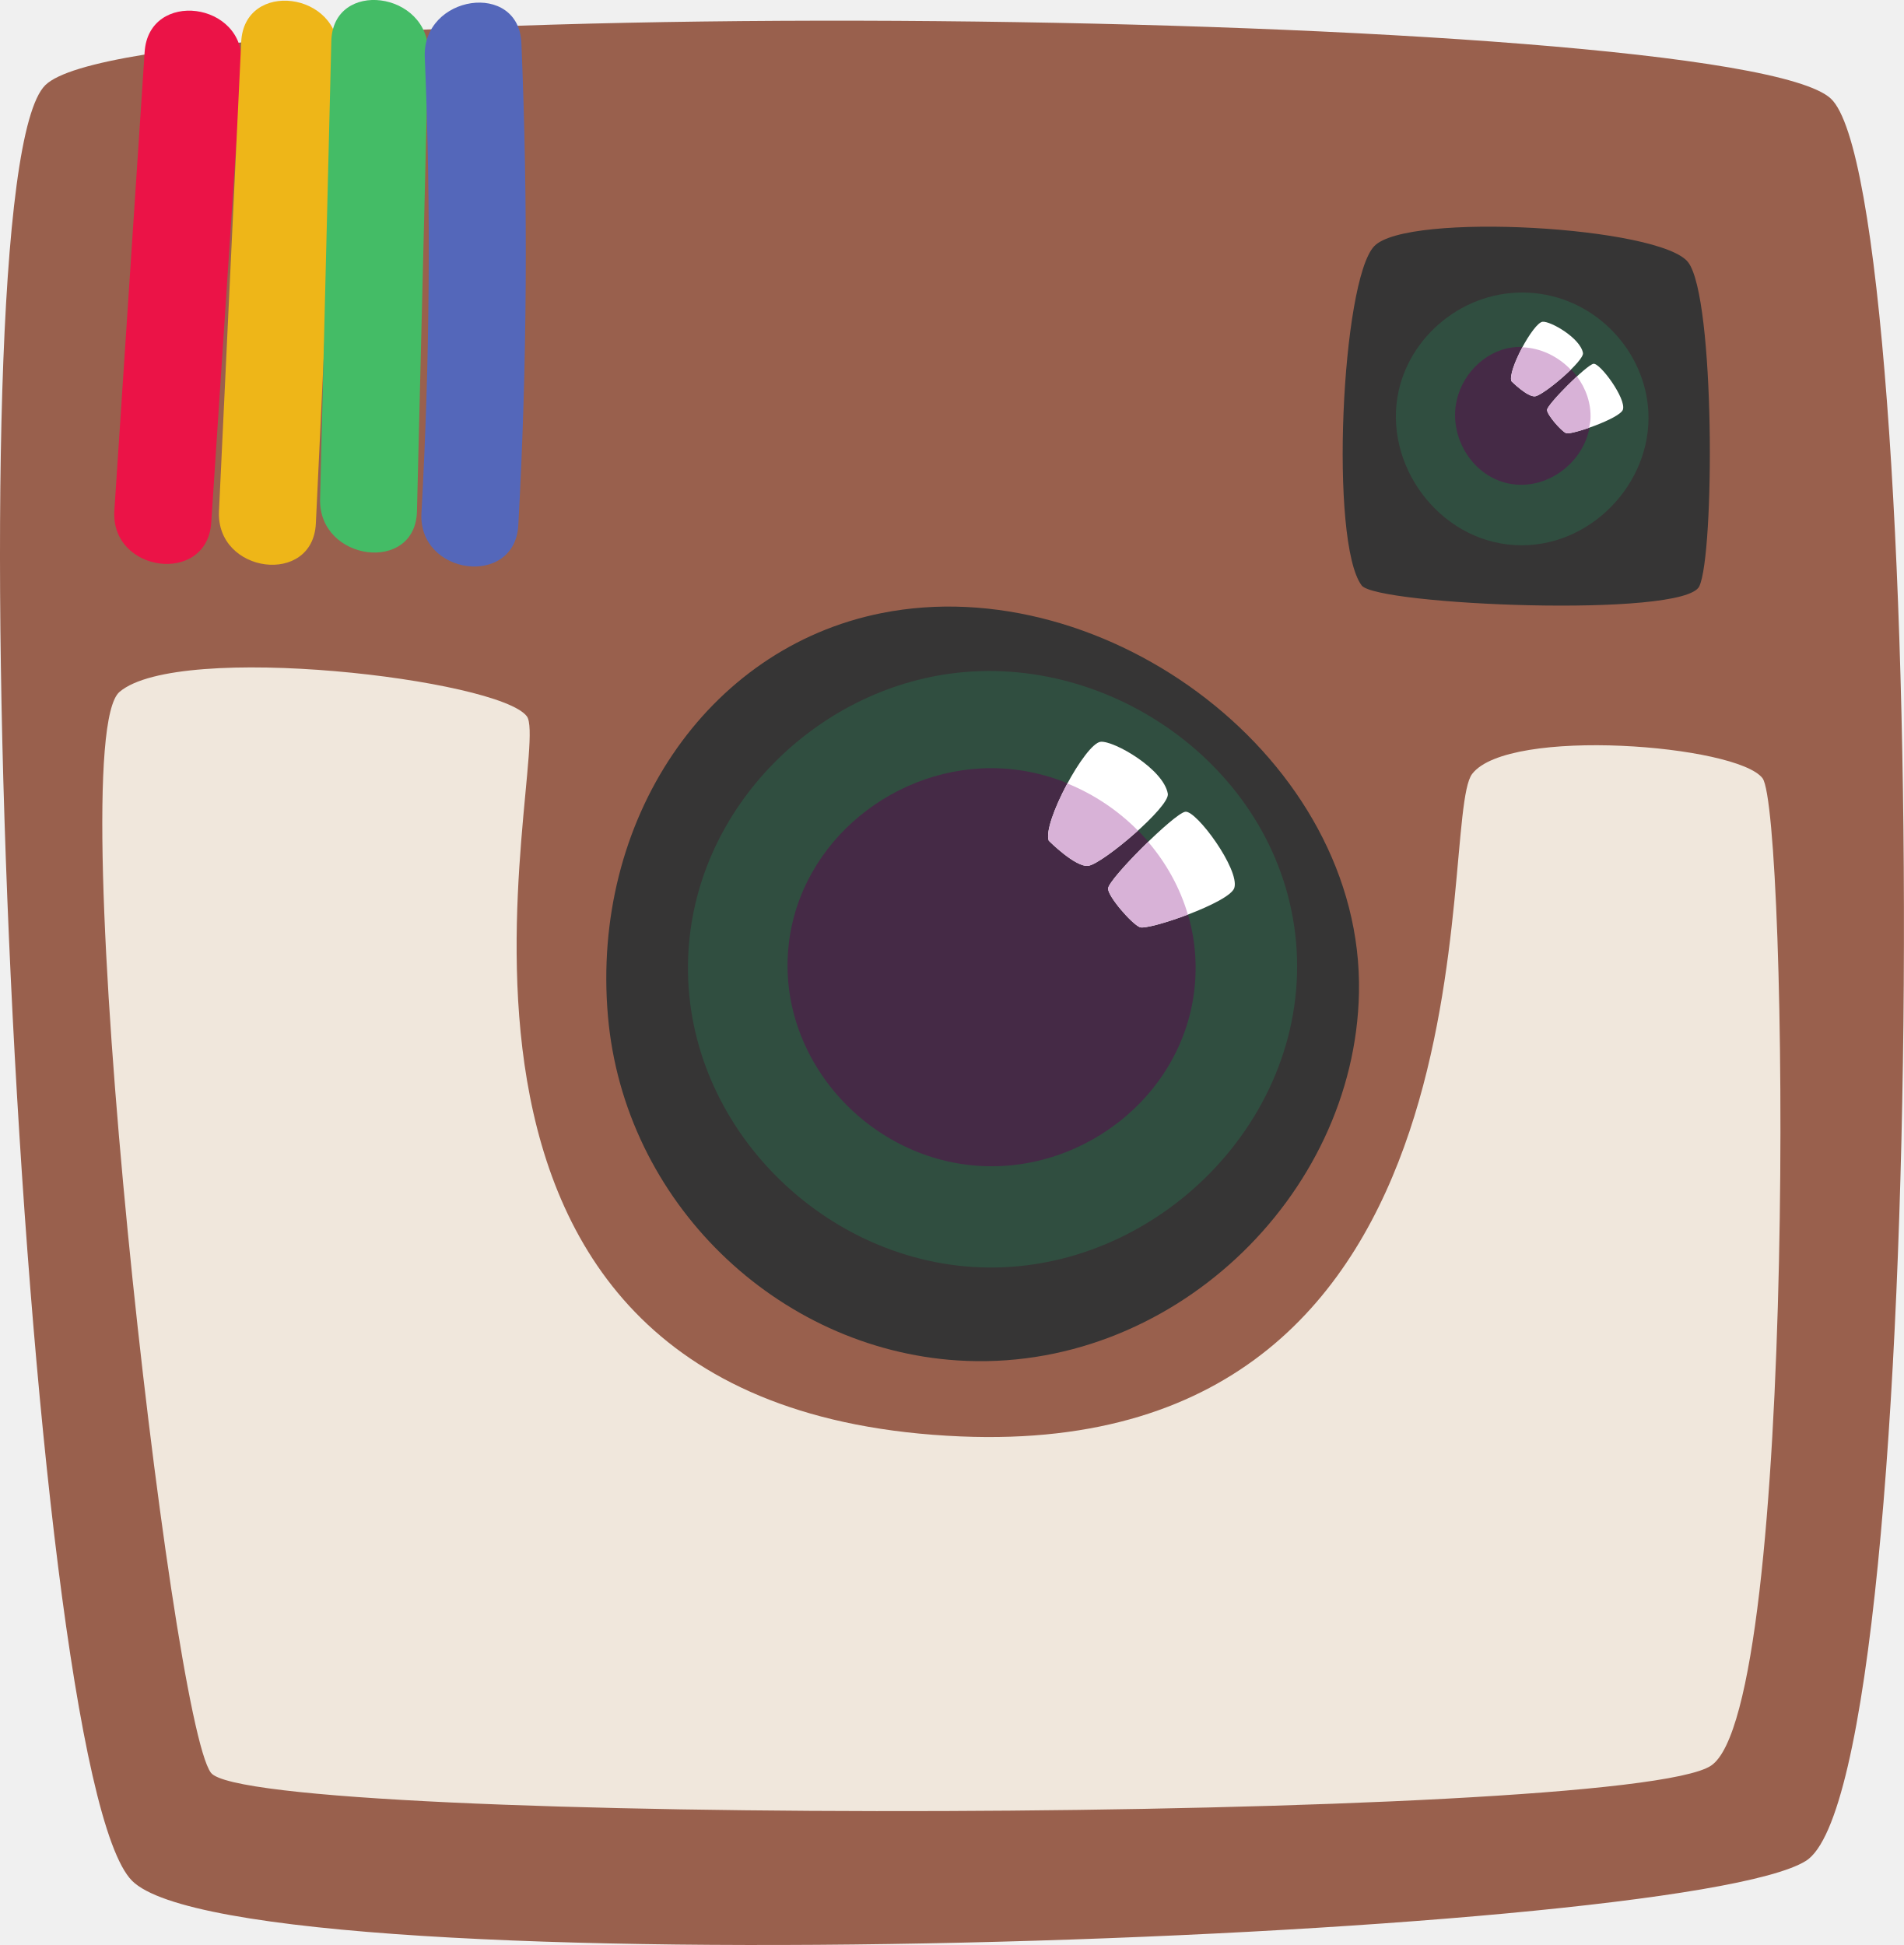
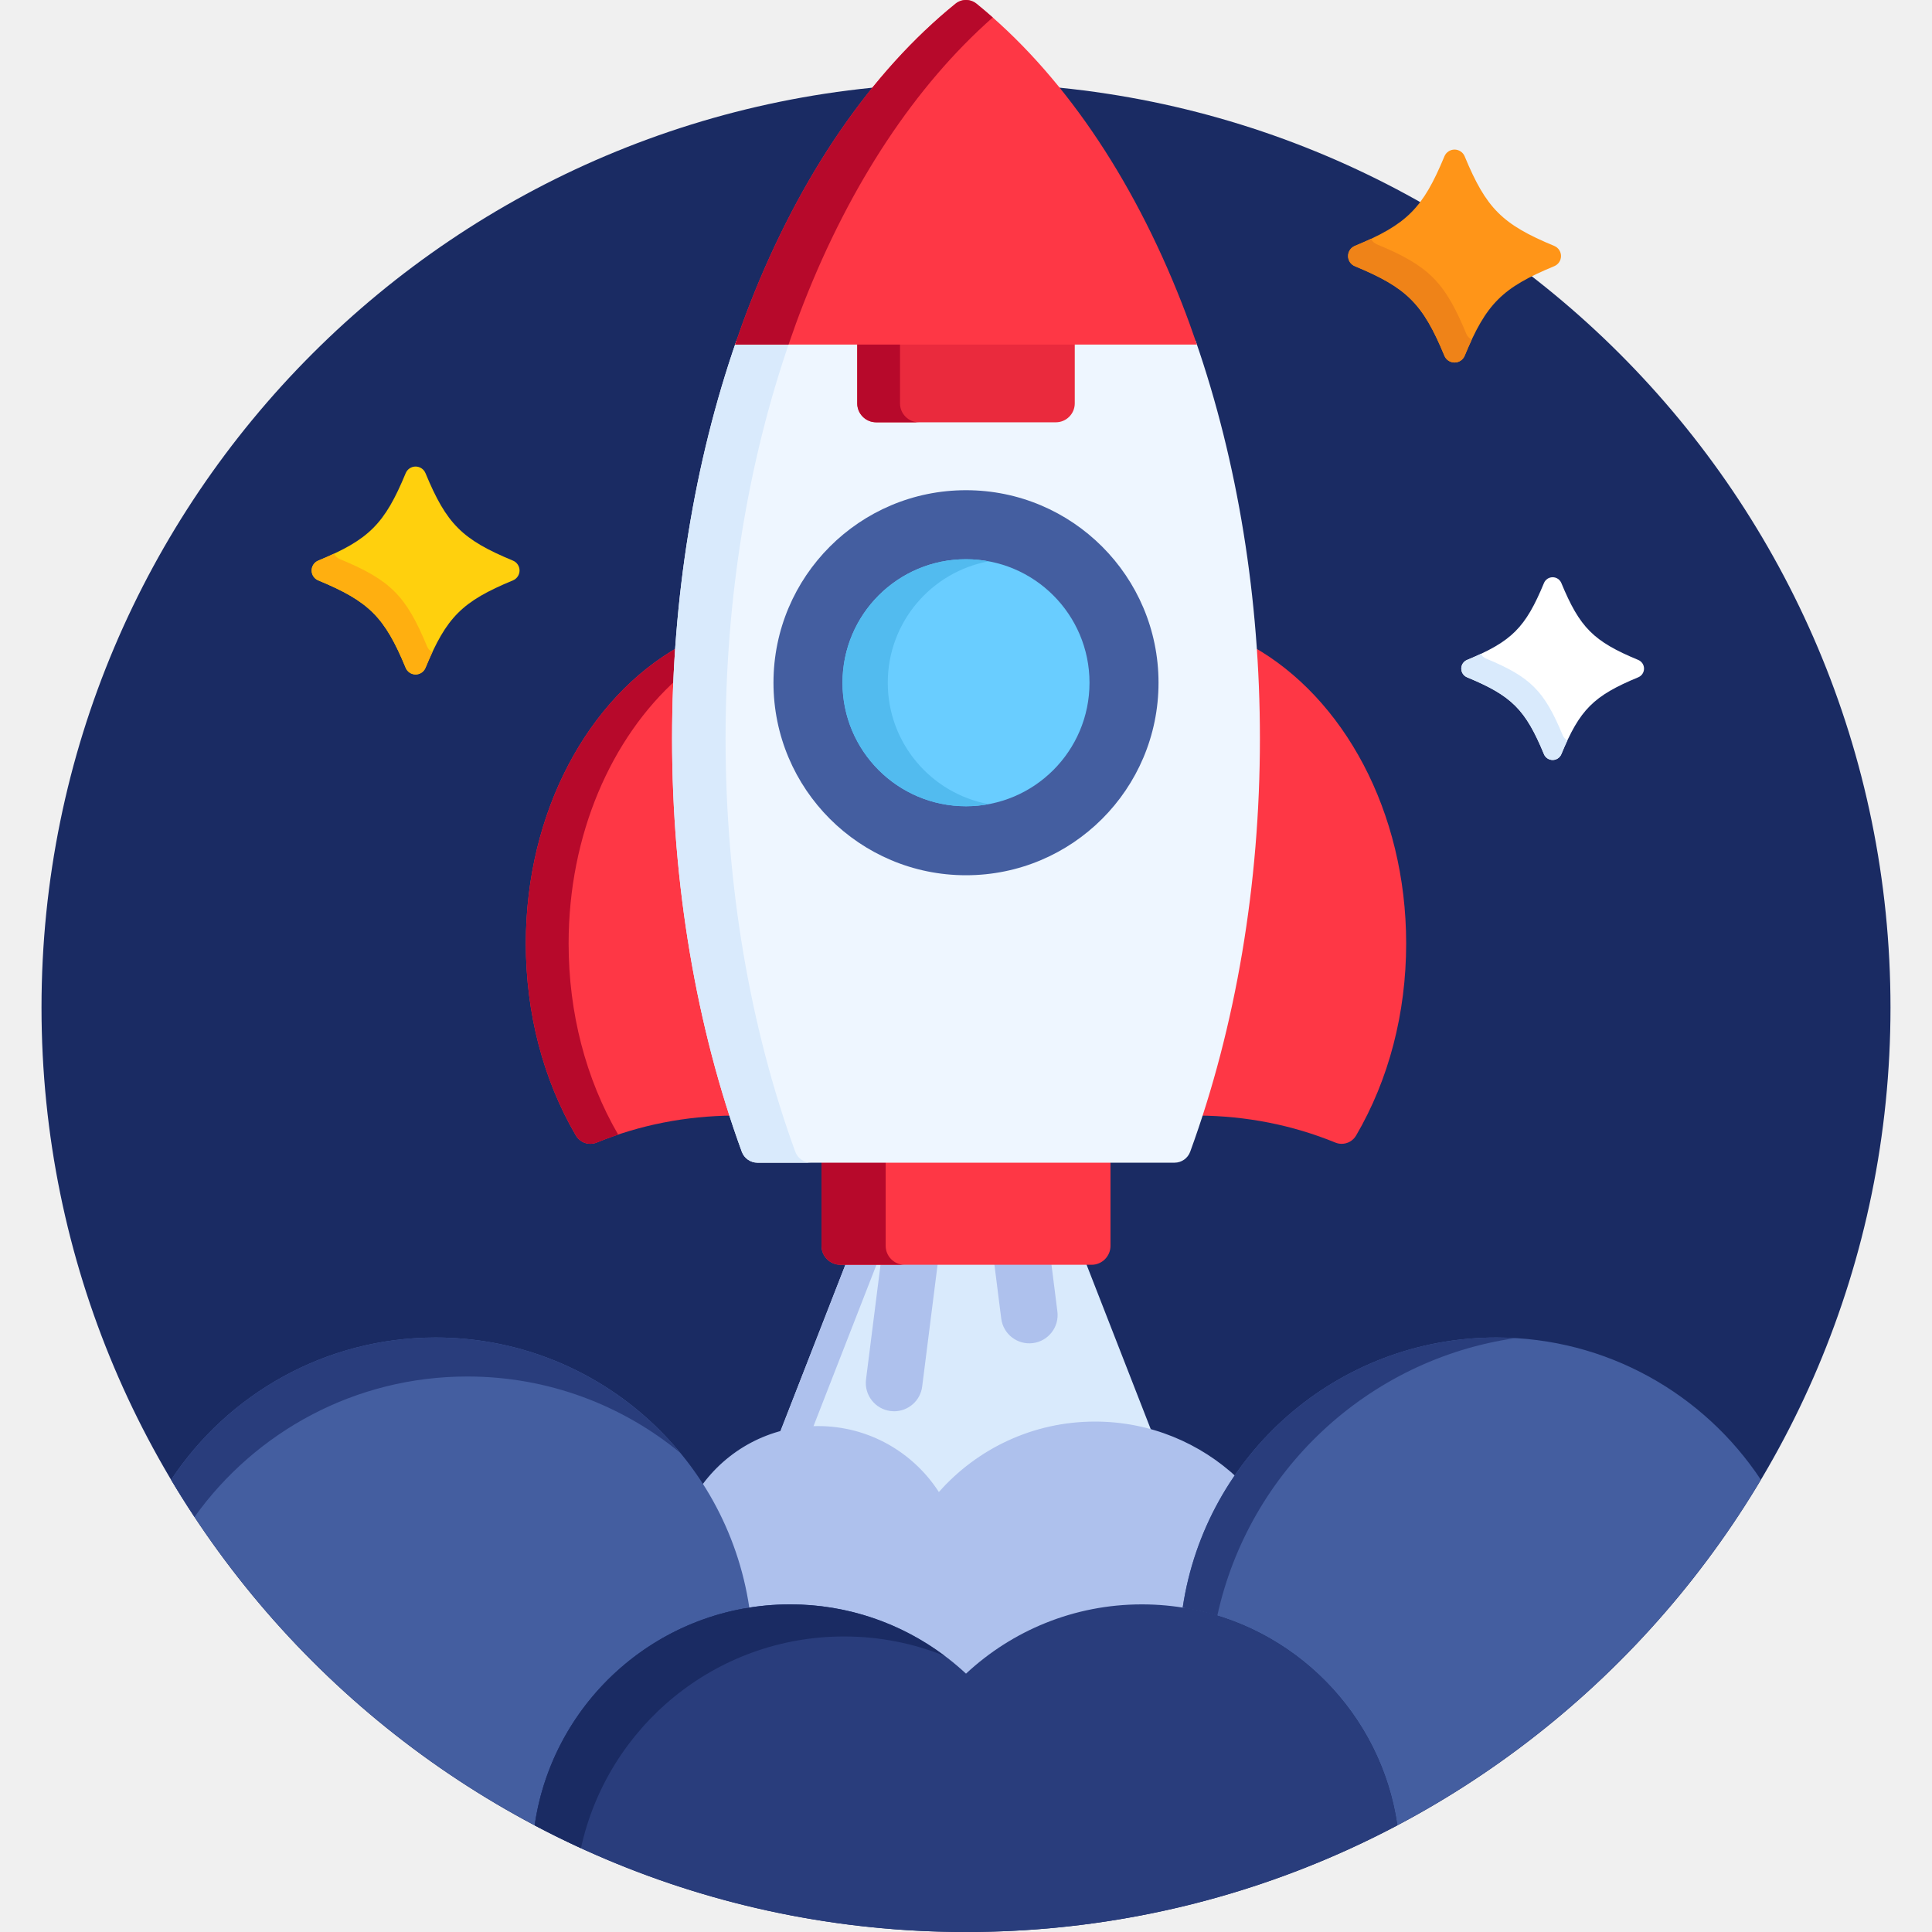
- <svg xmlns="http://www.w3.org/2000/svg" viewBox="0 0 507.213 518.213" height="518.213" width="507.213" xml:space="preserve" id="svg2" version="1.1">
-   <defs id="defs6">
-     <clipPath id="clipPath20" clipPathUnits="userSpaceOnUse">
-       <path id="path18" d="M 0,0 H 3804 V 3886.65 H 0 Z" />
-     </clipPath>
-   </defs>
-   <g transform="matrix(1.333333,0,0,-1.333333,0,518.2133)" id="g10">
-     <g transform="scale(0.1)" id="g12">
-       <g id="g14">
-         <g clip-path="url(#clipPath20)" id="g16">
-           <path id="path22" style="fill:#99604d;fill-opacity:1;fill-rule:nonzero;stroke:none" d="M 90.394,3716.32 C 284.328,3908.55 3458.78,3874.4 3657.9,3689.67 3857.01,3504.94 3864.24,328.262 3608.19,168.109 3352.14,7.961 484.773,-94.18 263.762,128.441 42.746,351.059 -103.539,3524.08 90.394,3716.32" />
-           <path id="path24" style="fill:#363535;fill-opacity:1;fill-rule:nonzero;stroke:none" d="m 1214.62,1856.59 c -33.63,389.23 195.84,734.67 546.17,804.76 449.1,89.86 963.75,-292.59 954.44,-758.57 -8.13,-407.48 -378.05,-762.17 -802.22,-734.66 -360.14,23.36 -666.23,316.2 -698.39,688.47" />
-           <path id="path26" style="fill:#f0e7dc;fill-opacity:1;fill-rule:nonzero;stroke:none" d="m 238.813,2504.03 c 118.796,101.32 757.929,25.31 813.787,-48.74 55.86,-74.04 -343.588,-1388.14 866.8,-1439.03 1100.82,-46.268 949.44,1229.23 1021.98,1323.87 72.55,94.64 529.46,58 580.13,-8.58 50.67,-66.58 71.27,-1857.749 -102.96,-1973.241 C 3244.32,242.82 502.648,236.852 421.453,344.18 340.262,451.512 120.016,2402.7 238.813,2504.03" />
-           <path id="path28" style="fill:#363535;fill-opacity:1;fill-rule:nonzero;stroke:none" d="m 2720.63,2716.7 c -64.62,86.28 -40.36,608.98 25.04,677.93 65.41,68.94 573.46,39.19 627.42,-32.34 53.97,-71.54 52.54,-583.43 22.1,-647.32 -30.43,-63.9 -645.07,-37.65 -674.56,1.73" />
-           <path id="path30" style="fill:#304e40;fill-opacity:1;fill-rule:nonzero;stroke:none" d="m 3066.42,3300.82 c 125.46,-12.65 220.54,-117.82 226.97,-236.29 7.84,-144.58 -118.17,-275.52 -266.36,-267.19 -153.04,8.6 -264.23,162.05 -232.73,307.21 25.8,118.94 142.4,209.36 272.12,196.27" />
-           <path id="path32" style="fill:#304e40;fill-opacity:1;fill-rule:nonzero;stroke:none" d="m 1896.35,2540.21 c 327,45.68 661.99,-195.31 693,-534.21 32.41,-354.14 -280.76,-666.04 -632.55,-651.78 -319.4,12.94 -593.45,291.62 -581.93,618 10.3,291.84 245.66,529.47 521.48,567.99" />
-           <path id="path34" style="fill:#452a46;fill-opacity:1;fill-rule:nonzero;stroke:none" d="m 1575.66,1997.48 c 22.55,209.88 216.67,362.92 422.54,353.72 214.47,-9.59 401.14,-193.47 390.21,-417.27 -10.98,-224.8 -216.56,-392.25 -435.16,-376.83 -222.94,15.73 -401.53,217.56 -377.59,440.38" />
-           <path id="path36" style="fill:#452a46;fill-opacity:1;fill-rule:nonzero;stroke:none" d="m 3021.52,3192.33 c 78.62,10.82 160.56,-59 156.24,-143.71 -4.08,-80.11 -83.82,-144.39 -163.15,-128.26 -70.65,14.36 -116.53,87.54 -105.83,157.15 8.85,57.59 55.54,106.94 112.74,114.82" />
-           <path id="path38" style="fill:#ffffff;fill-opacity:1;fill-rule:nonzero;stroke:none" d="m 2277.41,2033.82 c 16.39,-6.87 179.79,49.08 188.8,78.59 11.15,36.5 -75.81,155.32 -97.93,152.13 -22.12,-3.2 -154.69,-135.68 -154.34,-153.68 0.31,-16.37 47.08,-70.17 63.47,-77.04 z m -182,172.83 c -13.27,35.03 73.02,195.03 103.85,197.7 26.61,2.3 125.36,-54.26 134.06,-103.81 4.54,-25.91 -130.16,-139.91 -158.82,-144.05 -25.43,-3.68 -79.09,50.16 -79.09,50.16" />
-           <path id="path40" style="fill:#ffffff;fill-opacity:1;fill-rule:nonzero;stroke:none" d="m 3129.18,3020.98 c 9.84,-4.13 108.04,29.5 113.45,47.23 6.7,21.94 -45.55,93.34 -58.85,91.43 -13.29,-1.93 -92.96,-81.54 -92.75,-92.35 0.19,-9.85 28.3,-42.18 38.15,-46.31 z m -109.38,103.87 c -7.98,21.05 43.88,117.2 62.41,118.81 15.99,1.38 75.33,-32.61 80.56,-62.39 2.73,-15.57 -78.22,-84.08 -95.44,-86.57 -15.28,-2.2 -47.53,30.15 -47.53,30.15" />
-           <path id="path42" style="fill:#d8b2d7;fill-opacity:1;fill-rule:nonzero;stroke:none" d="m 2294.01,2204.37 c -39.9,-38.72 -80.26,-83.56 -80.07,-93.5 0.31,-16.38 47.08,-70.18 63.47,-77.05 8.12,-3.41 52.34,8.63 95.97,25.21 -15.84,54.03 -43.45,103.19 -79.37,145.34" />
-           <path id="path44" style="fill:#d8b2d7;fill-opacity:1;fill-rule:nonzero;stroke:none" d="m 2174.5,2156.49 c 15.29,2.21 60.71,35.71 99.12,70.41 -39.87,40.41 -88.02,72.51 -140.96,94.11 -24.65,-45.62 -44.05,-96.4 -37.25,-114.36 0,0 53.66,-53.83 79.09,-50.16" />
-           <path id="path46" style="fill:#d8b2d7;fill-opacity:1;fill-rule:nonzero;stroke:none" d="m 3138.46,3147.85 c -25.6,26.71 -60.48,43.6 -96.78,44.75 -14.57,-27.17 -25.92,-57.08 -21.88,-67.75 0,0 32.25,-32.35 47.53,-30.15 10.79,1.56 46.56,29.02 71.13,53.15" />
-           <path id="path48" style="fill:#d8b2d7;fill-opacity:1;fill-rule:nonzero;stroke:none" d="m 3177.76,3048.62 c 1.63,31.87 -8.98,61.62 -27.02,85.77 -27.04,-24.9 -59.84,-60.15 -59.71,-67.1 0.19,-9.85 28.3,-42.18 38.15,-46.31 4.13,-1.73 23.91,3.34 45.76,10.93 1.04,5.55 2.53,10.97 2.82,16.71" />
-           <path id="path50" style="fill:#eb1347;fill-opacity:1;fill-rule:nonzero;stroke:none" d="m 288.984,3782.77 c -20.16,-305.36 -40.32,-610.73 -60.476,-916.1 -8.246,-124.89 185.281,-149.81 193.558,-24.43 20.157,305.36 40.317,610.73 60.473,916.1 8.242,124.89 -185.281,149.81 -193.555,24.43" />
-           <path id="path52" style="fill:#eeb618;fill-opacity:1;fill-rule:nonzero;stroke:none" d="m 481.918,3802.74 c -14.797,-312.58 -29.594,-625.17 -44.391,-937.75 -5.906,-124.76 187.618,-149.88 193.559,-24.43 14.797,312.58 29.598,625.16 44.391,937.74 5.91,124.77 -187.618,149.88 -193.559,24.44" />
-           <path id="path54" style="fill:#44bc66;fill-opacity:1;fill-rule:nonzero;stroke:none" d="m 661.977,3804.23 c -7.481,-304.98 -14.957,-609.95 -22.434,-914.93 -3.055,-124.49 190.48,-149.84 193.559,-24.43 7.476,304.98 14.953,609.95 22.433,914.93 3.055,124.49 -190.48,149.84 -193.558,24.43" />
-           <path id="path56" style="fill:#5467ba;fill-opacity:1;fill-rule:nonzero;stroke:none" d="m 848.719,3772.61 c 12.621,-304.02 10.109,-607.32 -6.672,-911.1 -6.899,-124.83 186.623,-149.86 193.553,-24.43 17.74,321.13 19.5,642.08 6.16,963.41 -5.2,125.29 -198.205,96.51 -193.041,-27.88" />
-         </g>
-       </g>
-     </g>
+ <svg xmlns="http://www.w3.org/2000/svg" version="1.1" id="Capa_1" x="0px" y="0px" viewBox="0 0 512 512" style="enable-background:new 0 0 512 512;" xml:space="preserve">
+   <circle style="fill:#1A2B63;" cx="256" cy="267" r="245" />
+   <path style="fill:#D9EAFC;" d="M216.796,378.925c12.65,0,24.304,6.362,31.175,17.02c0.169,0.263,0.453,0.432,0.765,0.455  c0.025,0.002,0.051,0.003,0.076,0.003c0.286,0,0.559-0.122,0.749-0.338c10.3-11.651,25.108-18.333,40.627-18.333  c5.288,0,10.396,0.774,15.231,2.193l-17.846-45.745h-63.146l-18.041,46.244C209.691,379.454,213.182,378.925,216.796,378.925z" />
+   <g>
+     <path style="fill:#AEC1ED;" d="M232.659,334.179h-8.232l-18.041,46.244c2.808-0.823,5.756-1.306,8.794-1.44L232.659,334.179z" />
+     <path style="fill:#AEC1ED;" d="M197.586,426.192c0.04,0.264,0.183,0.501,0.398,0.659c0.172,0.127,0.38,0.194,0.591,0.194   c0.052,0,0.105-0.004,0.157-0.012c3.57-0.568,7.155-0.856,10.655-0.856c17.099,0,33.41,6.425,45.931,18.091   c0.192,0.179,0.437,0.268,0.682,0.268c0.245,0,0.49-0.089,0.682-0.268c12.52-11.666,28.832-18.091,45.931-18.091   c3.499,0,7.085,0.288,10.655,0.856c0.053,0.008,0.105,0.012,0.157,0.012c0.211,0,0.419-0.067,0.591-0.194   c0.215-0.158,0.358-0.395,0.398-0.659c1.848-12.438,6.529-24.218,13.552-34.499c-9.878-9.272-23.159-14.962-37.778-14.962   c-16.477,0-31.259,7.226-41.376,18.671c-6.776-10.511-18.578-17.478-32.015-17.478c-12.889,0-24.273,6.411-31.162,16.212   C191.765,403.825,195.883,414.727,197.586,426.192z" />
  </g>
+   <path style="fill:#445EA0;" d="M198.576,426.045c-6.018-40.51-40.935-71.591-83.119-71.591c-29.285,0-55.061,14.984-70.105,37.697  c23.034,38.687,56.425,70.475,96.344,91.571C145.965,454.156,169.144,430.721,198.576,426.045z" />
+   <path style="fill:#293D7C;" d="M123.849,364.787c21.432,0,41.078,7.602,56.425,20.237c-15.413-18.665-38.719-30.57-64.817-30.57  c-29.285,0-55.061,14.984-70.105,37.697c1.987,3.337,4.057,6.62,6.196,9.852C67.667,379.477,94.036,364.787,123.849,364.787z" />
+   <path style="fill:#445EA0;" d="M396.543,354.454c-42.184,0-77.101,31.082-83.119,71.591c29.432,4.676,52.611,28.111,56.88,57.677  c39.918-21.096,73.31-52.885,96.344-91.571C451.604,369.438,425.828,354.454,396.543,354.454z" />
+   <g>
+     <path style="fill:#293D7C;" d="M401.627,354.61c-1.682-0.1-3.376-0.156-5.084-0.156c-42.184,0-77.101,31.082-83.119,71.591   c3.136,0.498,6.196,1.222,9.174,2.131C330.96,389.897,362.404,360.256,401.627,354.61z" />
+     <path style="fill:#293D7C;" d="M302.612,425.177c-18.016,0-34.395,6.976-46.612,18.359c-12.217-11.384-28.596-18.359-46.612-18.359   c-34.435,0-62.92,25.446-67.695,58.558C175.821,501.772,214.713,512,256,512s80.179-10.228,114.307-28.265   C365.532,450.623,337.047,425.177,302.612,425.177z" />
+   </g>
+   <path style="fill:#1A2B63;" d="M223.686,433.681c9.435,0,18.439,1.835,26.68,5.162c-11.423-8.569-25.6-13.666-40.979-13.666  c-34.435,0-62.92,25.446-67.695,58.558c4.023,2.126,8.114,4.14,12.265,6.044C160.964,457.704,189.508,433.681,223.686,433.681z" />
+   <g>
+     <path style="fill:#AEC1ED;" d="M278.528,334.179h-15.119l1.929,15.261c0.519,4.11,4.277,7.017,8.381,6.5   c4.109-0.52,7.02-4.272,6.5-8.381L278.528,334.179z" />
+     <path style="fill:#AEC1ED;" d="M233.472,334.179l-3.966,31.38c-0.519,4.109,2.391,7.862,6.501,8.381   c0.319,0.04,0.636,0.06,0.95,0.06c3.723-0.001,6.953-2.771,7.432-6.561l4.204-33.261h-15.121V334.179z" />
+   </g>
+   <path style="fill:#FE3745;" d="M179.108,195.717c0-8.155,0.306-16.288,0.878-24.362c-24.06,13.549-40.636,43.733-40.636,78.678  c0,18.456,4.589,36.057,13.27,50.9c0.815,1.394,2.29,2.191,3.822,2.191c0.56,0,1.127-0.106,1.672-0.329  c11.409-4.664,23.601-7.06,36.244-7.16C184.375,264.907,179.108,230.591,179.108,195.717z" />
+   <path style="fill:#B7092B;" d="M150.689,250.033c0-28.863,11.315-54.467,28.808-70.143c0.134-2.851,0.289-5.697,0.49-8.535  c-24.06,13.549-40.636,43.733-40.636,78.678c0,18.456,4.589,36.057,13.27,50.9c0.815,1.394,2.29,2.191,3.822,2.191  c0.56,0,1.127-0.106,1.672-0.329c1.88-0.769,3.79-1.453,5.711-2.098C155.233,285.903,150.689,268.392,150.689,250.033z" />
+   <g>
+     <path style="fill:#FE3745;" d="M332.013,171.355c0.572,8.075,0.878,16.208,0.878,24.362c0,34.873-5.267,69.189-15.251,99.918   c12.644,0.1,24.835,2.496,36.244,7.16c0.545,0.223,1.113,0.329,1.672,0.329c1.533,0,3.007-0.798,3.822-2.191   c8.682-14.843,13.27-32.444,13.27-50.9C372.649,215.088,356.073,184.904,332.013,171.355z" />
+     <path style="fill:#FE3745;" d="M217.708,307.125v23.054c0,2.75,2.25,5,5,5h66.583c2.75,0,5-2.25,5-5v-23.054H217.708z" />
+   </g>
+   <path style="fill:#B7092B;" d="M234.715,330.179v-23.054h-17.007v23.054c0,2.75,2.25,5,5,5h17.007  C236.965,335.179,234.715,332.929,234.715,330.179z" />
+   <path style="fill:#EEF6FF;" d="M316.854,90.318H195.145c-11.154,32.153-17.037,68.343-17.037,105.399  c0,38.522,6.389,76.387,18.475,109.5c0.638,1.746,2.298,2.908,4.157,2.908h110.519c1.859,0,3.52-1.162,4.157-2.908  c12.086-33.113,18.475-70.978,18.475-109.5C333.892,158.661,328.009,122.472,316.854,90.318z" />
+   <path style="fill:#D9EAFC;" d="M210.756,305.217c-12.087-33.113-18.475-70.978-18.475-109.5c0-37.056,5.883-73.246,17.037-105.399  h-14.172c-11.154,32.153-17.037,68.343-17.037,105.399c0,38.522,6.389,76.387,18.475,109.5c0.638,1.746,2.298,2.908,4.157,2.908  h14.172C213.054,308.125,211.394,306.963,210.756,305.217z" />
+   <path style="fill:#EA2A3D;" d="M227.179,90.318v16.594c0,2.75,2.25,5,5,5h47.642c2.75,0,5-2.25,5-5V90.318H227.179z" />
+   <path style="fill:#B7092B;" d="M238.517,106.912V90.318h-11.338v16.594c0,2.75,2.25,5,5,5h11.338  C240.767,111.912,238.517,109.662,238.517,106.912z" />
+   <path style="fill:#FE3745;" d="M256,0c-0.987,0-1.973,0.329-2.785,0.986c-22.338,18.089-41.154,45.529-54.411,79.354  c-1.41,3.599-2.735,7.269-4.006,10.978h122.403c-1.271-3.709-2.596-7.379-4.006-10.978c-13.257-33.825-32.072-61.265-54.411-79.354  C257.973,0.329,256.987,0,256,0z" />
+   <path style="fill:#B7092B;" d="M263.086,4.628c-1.419-1.251-2.852-2.468-4.301-3.642C257.973,0.329,256.987,0,256,0  s-1.973,0.329-2.785,0.986c-22.338,18.089-41.154,45.529-54.411,79.354c-1.41,3.599-2.735,7.269-4.006,10.978h14.172  c1.271-3.709,2.596-7.379,4.006-10.978C225.374,48.709,242.632,22.667,263.086,4.628z" />
+   <circle style="fill:#445EA0;" cx="256" cy="180.93" r="51.02" />
+   <circle style="fill:#69CDFF;" cx="256" cy="180.93" r="32.731" />
+   <path style="fill:#52BBEF;" d="M235.268,180.932c0,16.027,11.521,29.355,26.732,32.174c-1.946,0.36-3.949,0.558-6,0.558  c-18.078,0-32.731-14.655-32.731-32.732s14.654-32.731,32.731-32.731c2.05,0,4.054,0.198,6,0.558  C246.789,151.578,235.268,164.905,235.268,180.932z" />
+   <path style="fill:#FFD00D;" d="M110.136,178.737c-1.147,0-2.181-0.691-2.62-1.751c-5.583-13.479-9.699-17.594-23.178-23.177  c-1.06-0.439-1.75-1.473-1.75-2.62c0-1.147,0.691-2.181,1.75-2.62c13.48-5.585,17.595-9.701,23.178-23.179  c0.439-1.06,1.473-1.751,2.62-1.751s2.181,0.691,2.62,1.751c5.584,13.478,9.7,17.594,23.179,23.179  c1.06,0.439,1.751,1.473,1.751,2.62c0,1.147-0.691,2.182-1.751,2.62c-13.479,5.582-17.595,9.698-23.179,23.177  C112.317,178.046,111.283,178.737,110.136,178.737L110.136,178.737z" />
+   <path style="fill:#FFAF10;" d="M113.185,171.317c-5.583-13.479-9.699-17.594-23.178-23.177c-0.666-0.275-1.185-0.787-1.48-1.413  c-1.294,0.606-2.674,1.214-4.189,1.842c-1.06,0.439-1.75,1.473-1.75,2.62c0,1.147,0.691,2.182,1.75,2.62  c13.479,5.583,17.595,9.698,23.178,23.177c0.439,1.06,1.473,1.751,2.62,1.751s2.181-0.691,2.62-1.751  c0.627-1.515,1.236-2.895,1.841-4.188C113.972,172.503,113.461,171.983,113.185,171.317z" />
+   <path style="fill:#FFFFFF;" d="M411.469,201.404c-1.008,0-1.917-0.607-2.303-1.539c-4.907-11.848-8.525-15.465-20.373-20.372  c-0.931-0.385-1.539-1.295-1.539-2.303c0-1.009,0.607-1.917,1.539-2.303c11.849-4.909,15.466-8.527,20.373-20.374  c0.386-0.932,1.295-1.539,2.303-1.539s1.917,0.607,2.303,1.539c4.908,11.848,8.526,15.465,20.375,20.374  c0.931,0.386,1.538,1.294,1.538,2.303c0,1.008-0.607,1.917-1.539,2.303c-11.848,4.907-15.466,8.524-20.374,20.372  C413.387,200.796,412.478,201.404,411.469,201.404L411.469,201.404z" />
+   <path style="fill:#D9EAFC;" d="M414.149,194.882c-4.908-11.848-8.525-15.465-20.374-20.373c-0.585-0.242-1.042-0.691-1.301-1.242  c-1.137,0.532-2.351,1.067-3.682,1.619c-0.931,0.386-1.539,1.294-1.539,2.303c0,1.008,0.607,1.917,1.539,2.303  c11.849,4.907,15.466,8.524,20.373,20.372c0.386,0.932,1.295,1.539,2.303,1.539s1.917-0.607,2.303-1.539  c0.551-1.331,1.086-2.545,1.619-3.682C414.841,195.924,414.392,195.467,414.149,194.882z" />
+   <path style="fill:#FF9518;" d="M385.469,96.071c-1.175,0-2.234-0.708-2.684-1.793c-5.718-13.806-9.933-18.021-23.739-23.738  c-1.085-0.449-1.792-1.509-1.792-2.683c0-1.176,0.708-2.234,1.792-2.684c13.807-5.72,18.022-9.935,23.739-23.739  c0.45-1.086,1.509-1.794,2.684-1.794s2.234,0.708,2.684,1.794c5.719,13.805,9.934,18.02,23.74,23.739  c1.085,0.45,1.792,1.508,1.792,2.684c0,1.174-0.708,2.234-1.793,2.683c-13.806,5.717-18.02,9.933-23.74,23.738  C387.703,95.363,386.644,96.071,385.469,96.071L385.469,96.071z" />
+   <path style="fill:#EF8318;" d="M388.592,88.472c-5.719-13.805-9.934-18.02-23.74-23.738c-0.682-0.282-1.213-0.806-1.516-1.447  c-1.324,0.621-2.739,1.244-4.291,1.886c-1.085,0.45-1.792,1.508-1.792,2.684c0,1.174,0.708,2.234,1.792,2.683  c13.806,5.718,18.022,9.933,23.739,23.738c0.45,1.085,1.509,1.793,2.684,1.793s2.234-0.708,2.684-1.793  c0.643-1.552,1.266-2.966,1.886-4.29C389.397,89.686,388.874,89.154,388.592,88.472z" />
+   <g>
+ </g>
+   <g>
+ </g>
+   <g>
+ </g>
+   <g>
+ </g>
+   <g>
+ </g>
+   <g>
+ </g>
+   <g>
+ </g>
+   <g>
+ </g>
+   <g>
+ </g>
+   <g>
+ </g>
+   <g>
+ </g>
+   <g>
+ </g>
+   <g>
+ </g>
+   <g>
+ </g>
+   <g>
+ </g>
</svg>
